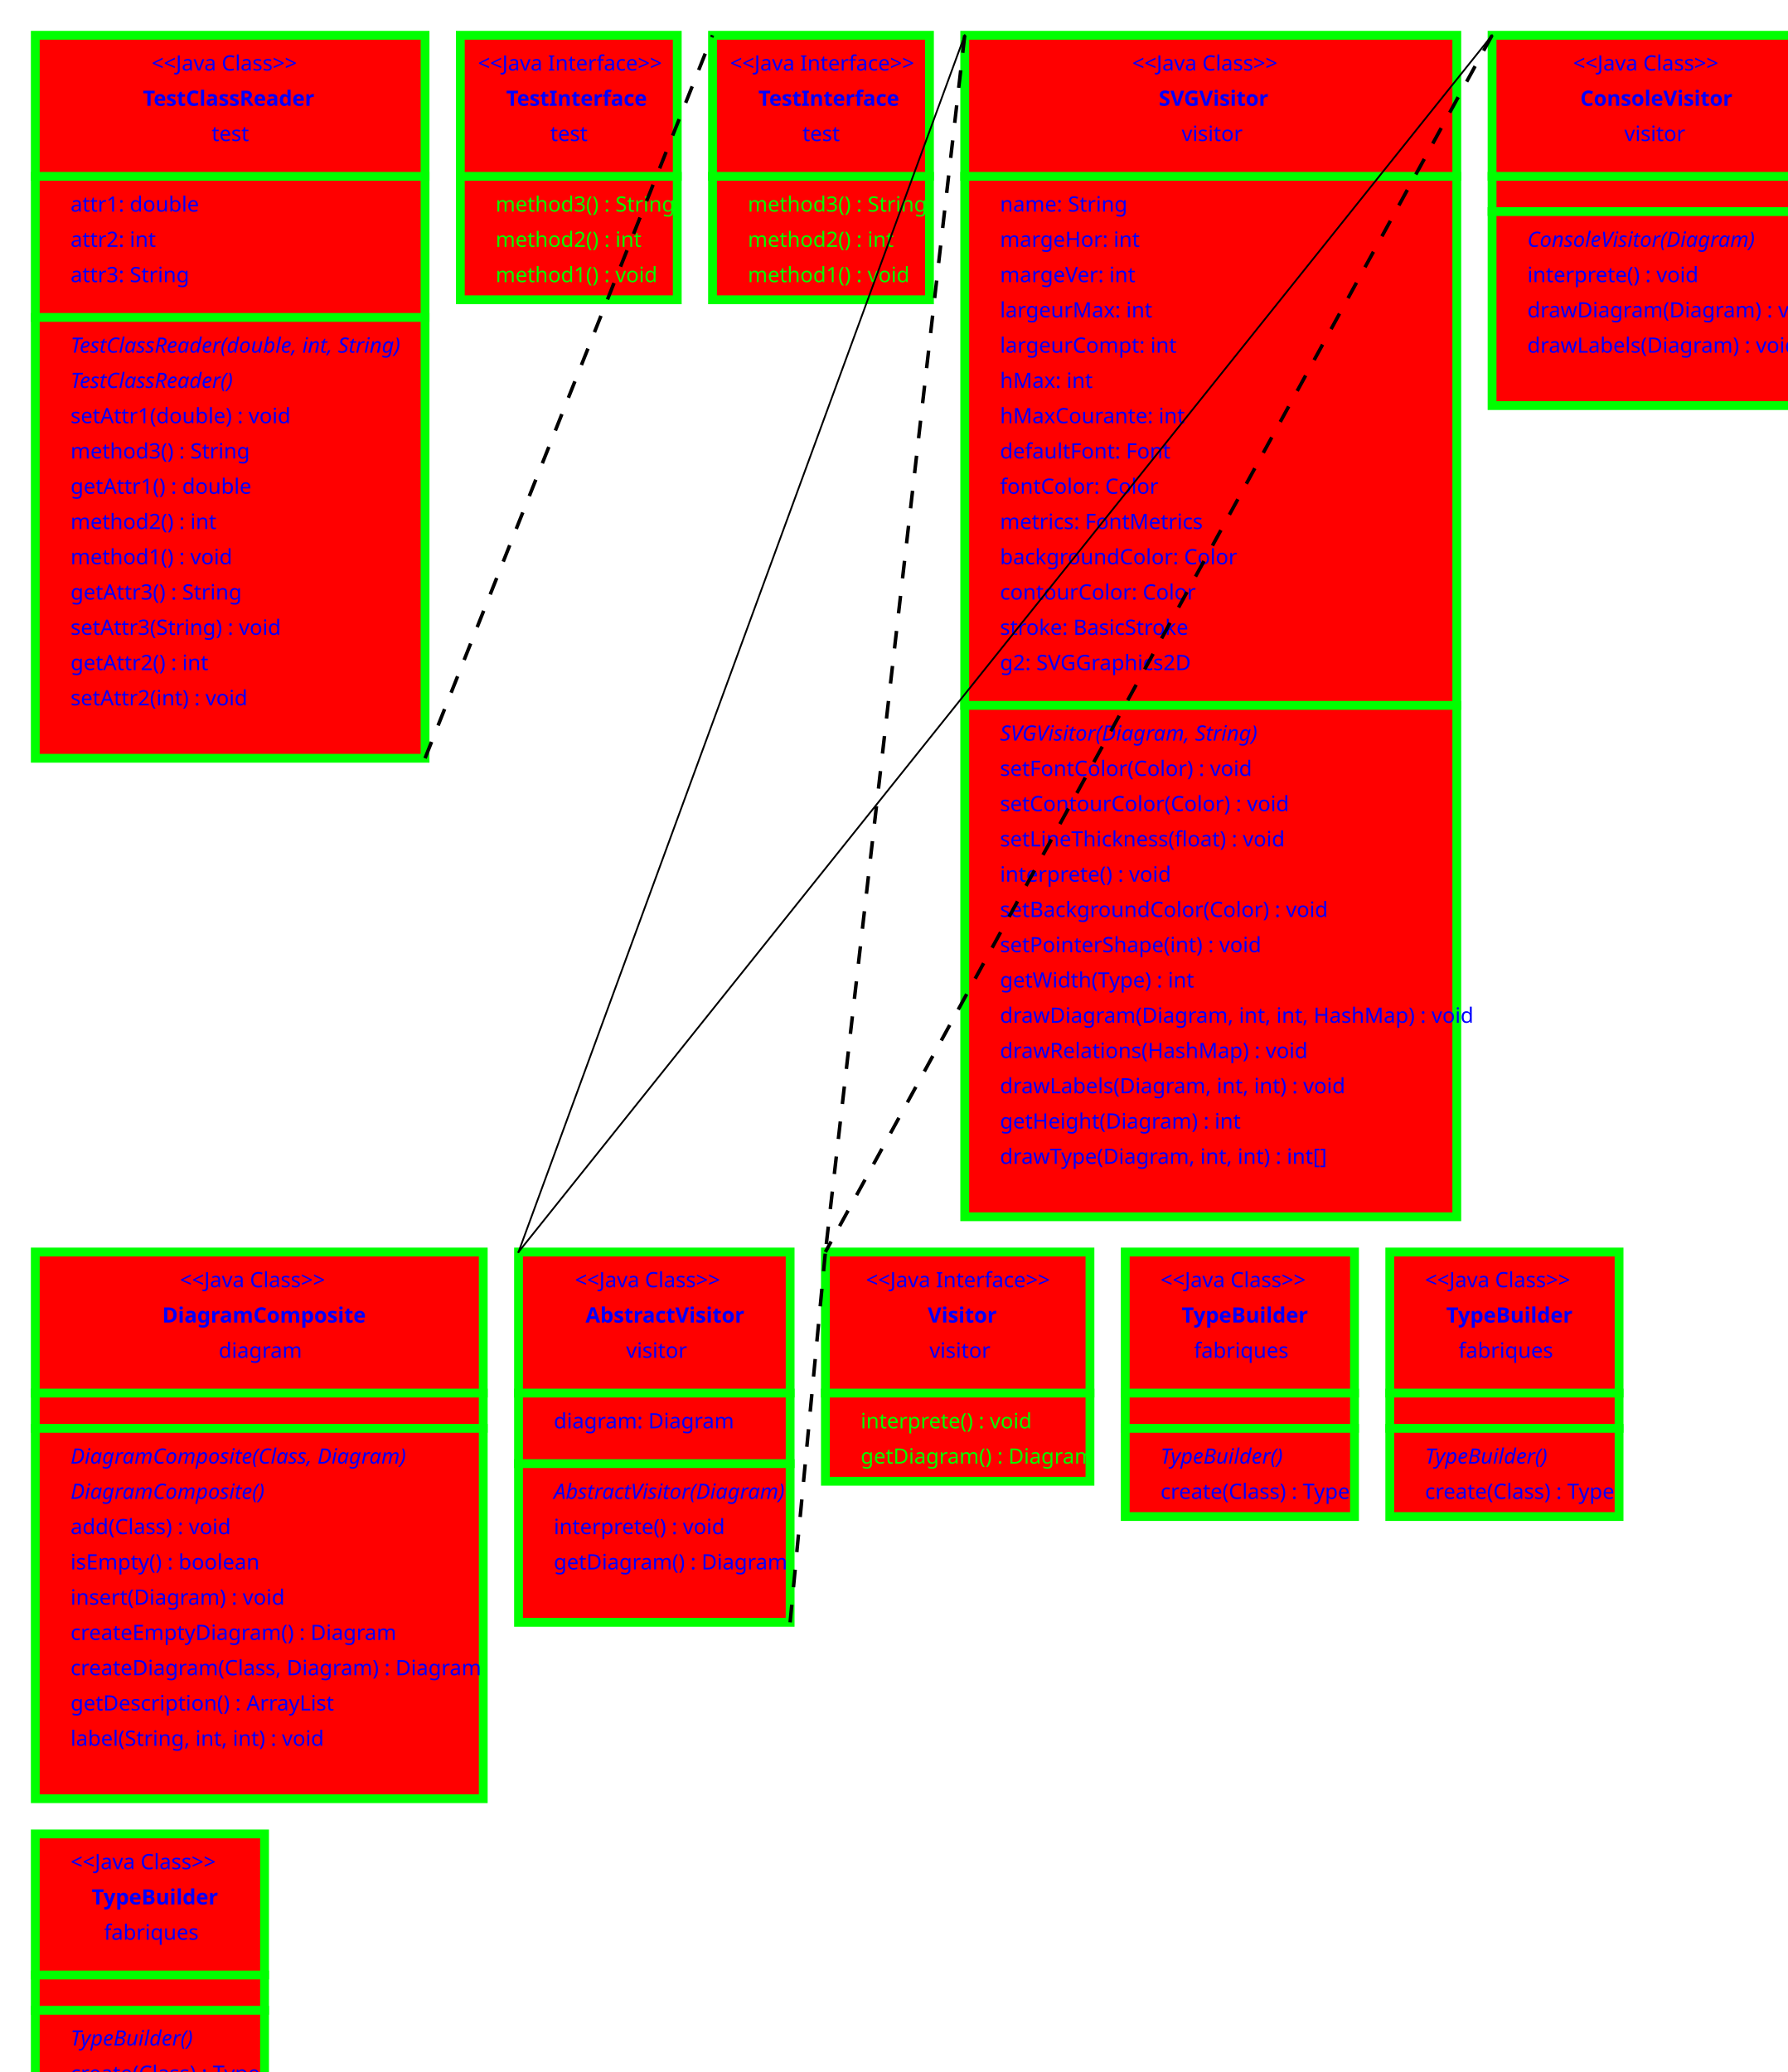
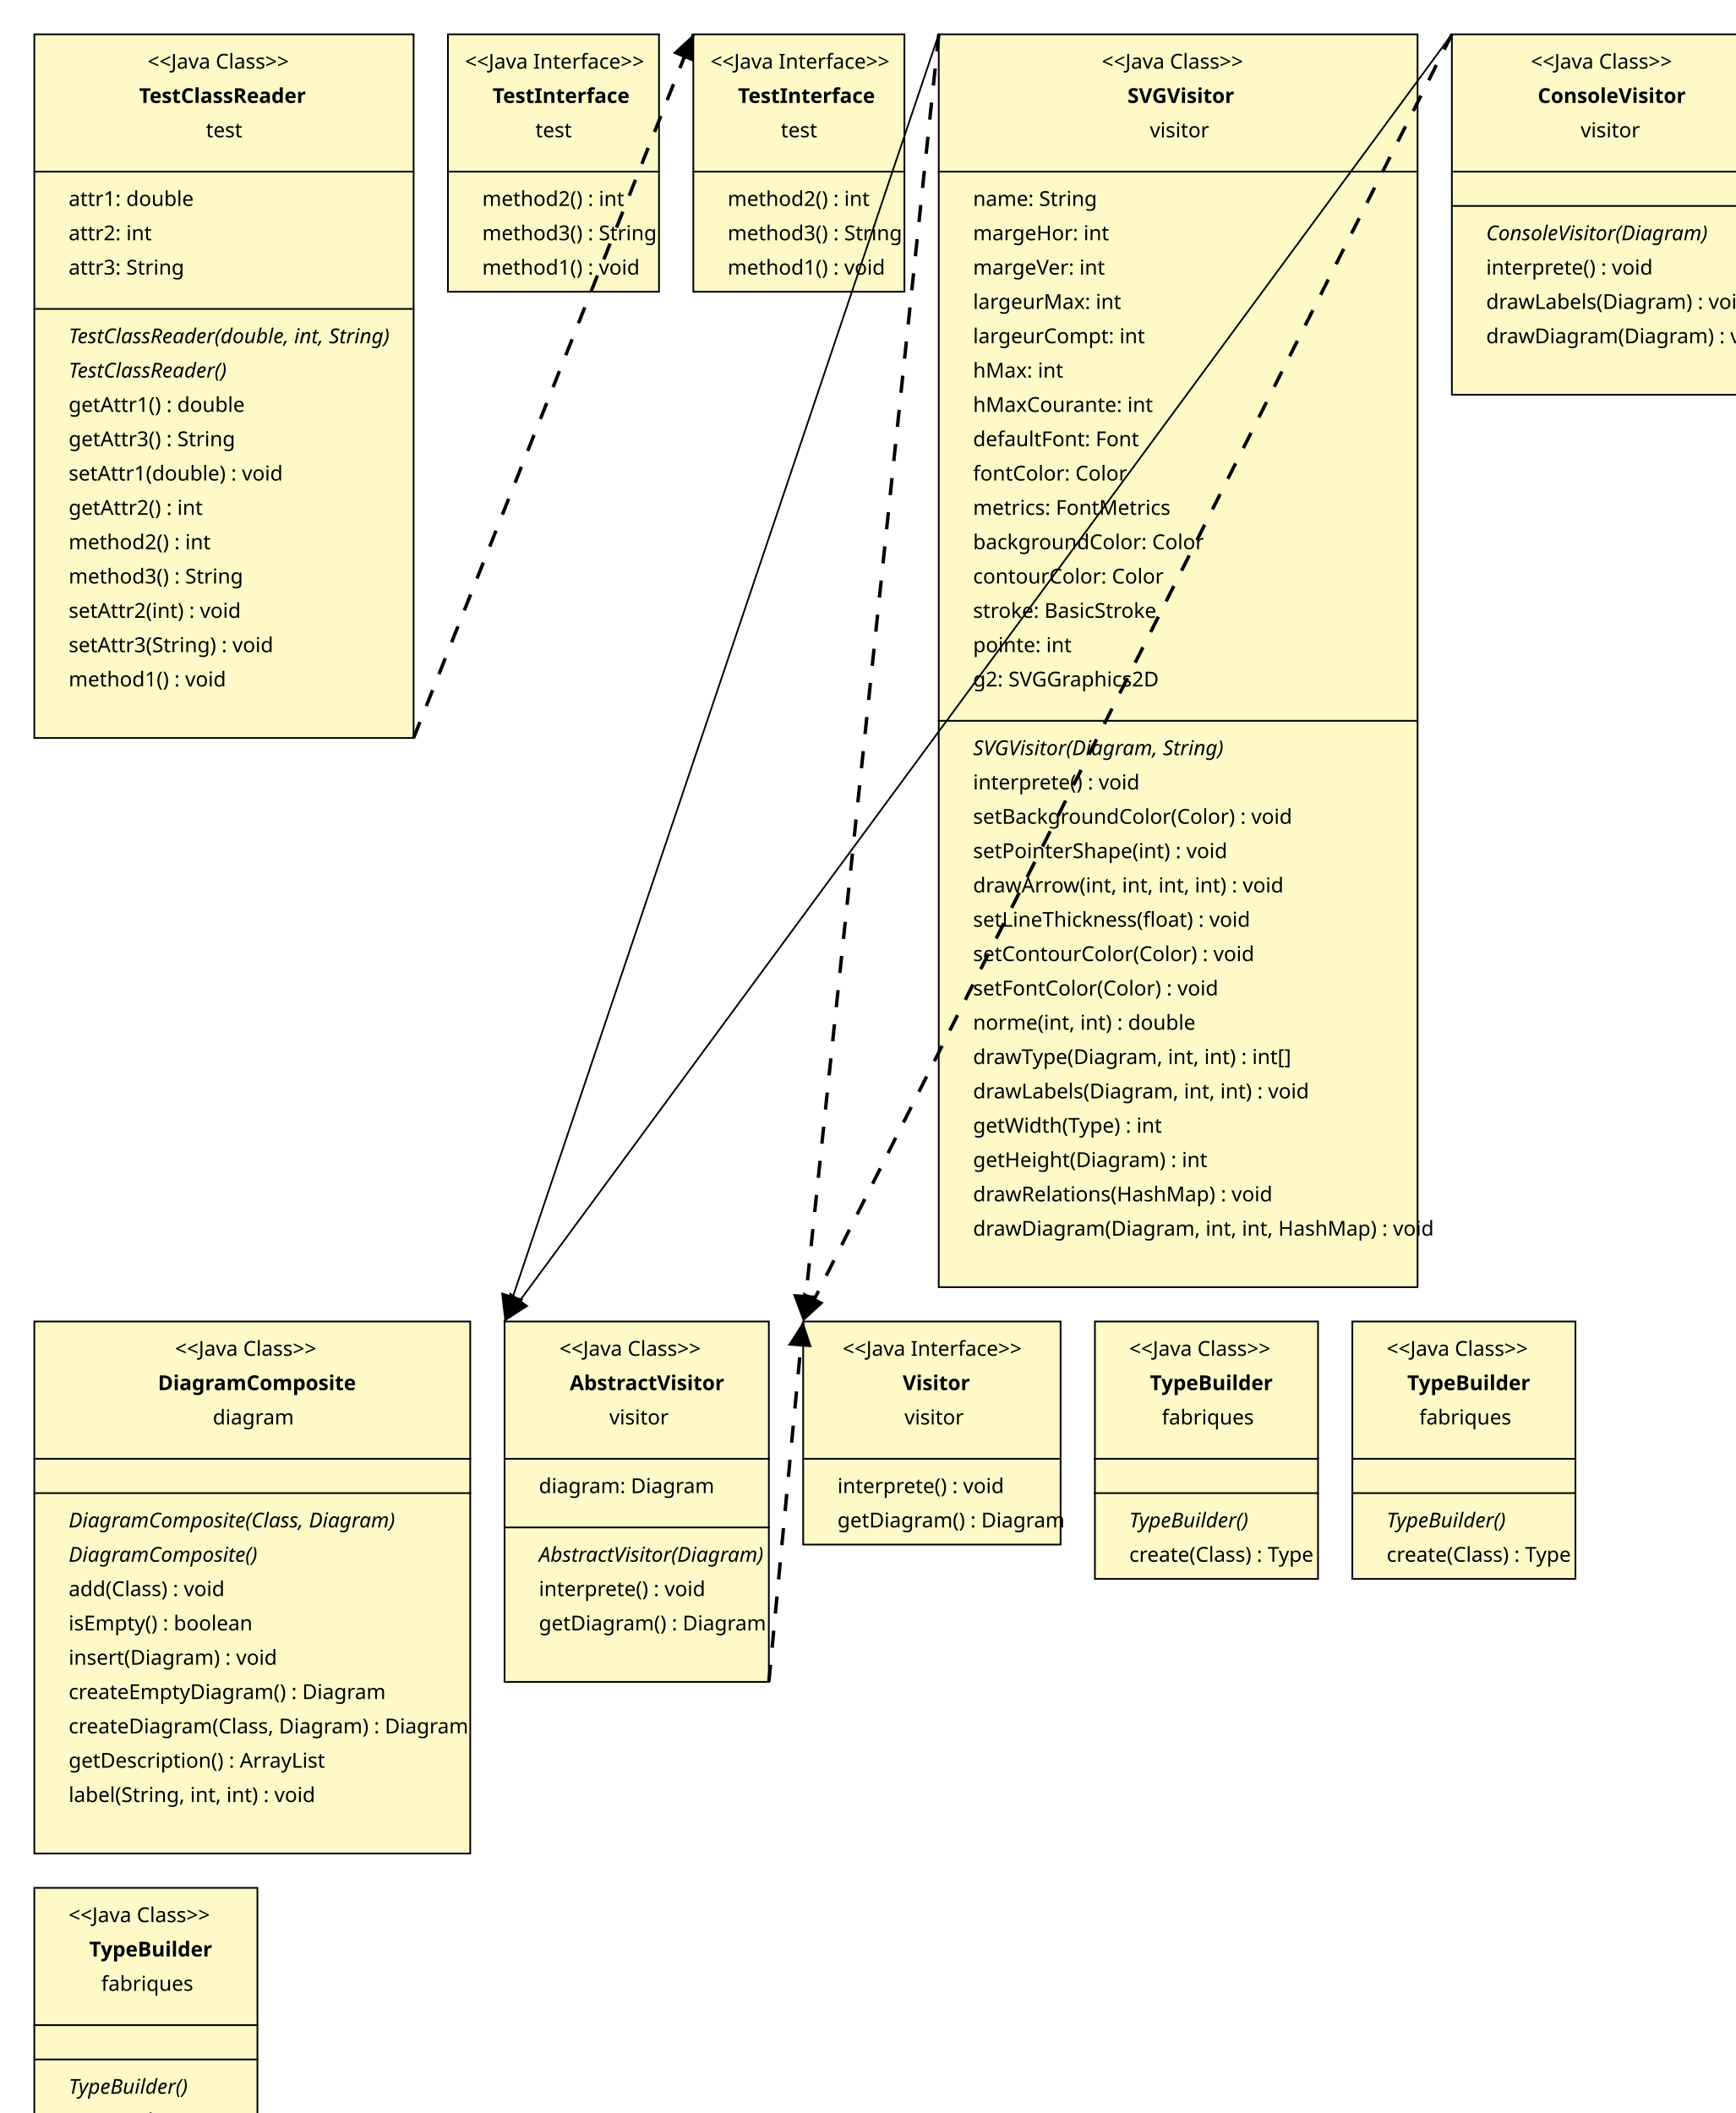
<svg xmlns="http://www.w3.org/2000/svg" style="fill-opacity:1; color-rendering:auto; color-interpolation:auto; text-rendering:auto; stroke:black; stroke-linecap:square; stroke-miterlimit:10; shape-rendering:auto; stroke-opacity:1; fill:black; stroke-dasharray:none; font-weight:normal; stroke-width:1; font-family:'Dialog'; font-style:normal; stroke-linejoin:miter; font-size:12px; stroke-dashoffset:0; image-rendering:auto;">
  <defs id="genericDefs" />
  <g>
-     <g style="fill:red; stroke:red;">
+     <g style="fill:rgb(255,249,200); stroke:rgb(255,249,200);">
      <rect x="20" width="221" height="410" y="20" style="stroke:none;" />
-       <rect x="20" y="20" width="221" style="fill:none; stroke:lime; stroke-width:5;" height="410" />
-       <text x="86" y="40" style="fill:blue; stroke-width:5; stroke:none;" xml:space="preserve">&lt;&lt;Java Class&gt;&gt;</text>
-     </g>
-     <g style="fill:blue; stroke-width:5; font-weight:bold; stroke:blue;">
-       <text x="81" xml:space="preserve" y="60" style="stroke:none;">TestClassReader</text>
-       <text x="120" xml:space="preserve" y="80" style="font-weight:normal; stroke:none;">test</text>
-       <line x1="20" x2="241" y1="100" style="fill:none; stroke:lime;" y2="100" />
-       <text x="40" xml:space="preserve" y="120" style="font-weight:normal; stroke:none;">attr1: double</text>
-       <text x="40" xml:space="preserve" y="140" style="font-weight:normal; stroke:none;">attr2: int</text>
-       <text x="40" xml:space="preserve" y="160" style="font-weight:normal; stroke:none;">attr3: String</text>
-       <line x1="20" x2="241" y1="180" style="fill:none; stroke:lime;" y2="180" />
-       <text x="40" y="200" style="font-style:italic; font-weight:normal; stroke:none;" xml:space="preserve">TestClassReader(double, int, String)</text>
-       <text x="40" y="220" style="font-style:italic; font-weight:normal; stroke:none;" xml:space="preserve">TestClassReader()</text>
-       <text x="40" xml:space="preserve" y="240" style="font-weight:normal; stroke:none;">setAttr1(double) : void</text>
-       <text x="40" xml:space="preserve" y="260" style="font-weight:normal; stroke:none;">method3() : String</text>
-       <text x="40" xml:space="preserve" y="280" style="font-weight:normal; stroke:none;">getAttr1() : double</text>
-       <text x="40" xml:space="preserve" y="300" style="font-weight:normal; stroke:none;">method2() : int</text>
-       <text x="40" xml:space="preserve" y="320" style="font-weight:normal; stroke:none;">method1() : void</text>
-       <text x="40" xml:space="preserve" y="340" style="font-weight:normal; stroke:none;">getAttr3() : String</text>
-       <text x="40" xml:space="preserve" y="360" style="font-weight:normal; stroke:none;">setAttr3(String) : void</text>
-       <text x="40" xml:space="preserve" y="380" style="font-weight:normal; stroke:none;">getAttr2() : int</text>
-       <text x="40" xml:space="preserve" y="400" style="font-weight:normal; stroke:none;">setAttr2(int) : void</text>
-       <rect x="261" y="20" width="123" style="fill:red; stroke:none;" height="150" />
-       <rect x="261" y="20" width="123" style="fill:none; stroke:lime;" height="150" />
-       <text x="271" xml:space="preserve" y="40" style="font-weight:normal; stroke:none;">&lt;&lt;Java Interface&gt;&gt;</text>
-       <text x="287" xml:space="preserve" y="60" style="stroke:none;">TestInterface</text>
-       <text x="312" xml:space="preserve" y="80" style="font-weight:normal; stroke:none;">test</text>
-       <line x1="261" x2="384" y1="100" style="fill:none; stroke:lime;" y2="100" />
-       <text x="281" y="120" style="fill:lime; font-weight:normal; stroke:none;" xml:space="preserve">method3() : String</text>
-       <text x="281" y="140" style="fill:lime; font-weight:normal; stroke:none;" xml:space="preserve">method2() : int</text>
-       <text x="281" y="160" style="fill:lime; font-weight:normal; stroke:none;" xml:space="preserve">method1() : void</text>
-       <rect x="404" y="20" width="123" style="fill:red; stroke:none;" height="150" />
-       <rect x="404" y="20" width="123" style="fill:none; stroke:lime;" height="150" />
-       <text x="414" xml:space="preserve" y="40" style="font-weight:normal; stroke:none;">&lt;&lt;Java Interface&gt;&gt;</text>
-       <text x="430" xml:space="preserve" y="60" style="stroke:none;">TestInterface</text>
-       <text x="455" xml:space="preserve" y="80" style="font-weight:normal; stroke:none;">test</text>
-       <line x1="404" x2="527" y1="100" style="fill:none; stroke:lime;" y2="100" />
-       <text x="424" y="120" style="fill:lime; font-weight:normal; stroke:none;" xml:space="preserve">method3() : String</text>
-       <text x="424" y="140" style="fill:lime; font-weight:normal; stroke:none;" xml:space="preserve">method2() : int</text>
-       <text x="424" y="160" style="fill:lime; font-weight:normal; stroke:none;" xml:space="preserve">method1() : void</text>
-       <rect x="547" y="20" width="279" style="fill:red; stroke:none;" height="670" />
-       <rect x="547" y="20" width="279" style="fill:none; stroke:lime;" height="670" />
-       <text x="642" xml:space="preserve" y="40" style="font-weight:normal; stroke:none;">&lt;&lt;Java Class&gt;&gt;</text>
-       <text x="657" xml:space="preserve" y="60" style="stroke:none;">SVGVisitor</text>
-       <text x="670" xml:space="preserve" y="80" style="font-weight:normal; stroke:none;">visitor</text>
-       <line x1="547" x2="826" y1="100" style="fill:none; stroke:lime;" y2="100" />
-       <text x="567" xml:space="preserve" y="120" style="font-weight:normal; stroke:none;">name: String</text>
-       <text x="567" xml:space="preserve" y="140" style="font-weight:normal; stroke:none;">margeHor: int</text>
-       <text x="567" xml:space="preserve" y="160" style="font-weight:normal; stroke:none;">margeVer: int</text>
-       <text x="567" xml:space="preserve" y="180" style="font-weight:normal; stroke:none;">largeurMax: int</text>
-       <text x="567" xml:space="preserve" y="200" style="font-weight:normal; stroke:none;">largeurCompt: int</text>
-       <text x="567" xml:space="preserve" y="220" style="font-weight:normal; stroke:none;">hMax: int</text>
-       <text x="567" xml:space="preserve" y="240" style="font-weight:normal; stroke:none;">hMaxCourante: int</text>
-       <text x="567" xml:space="preserve" y="260" style="font-weight:normal; stroke:none;">defaultFont: Font</text>
-       <text x="567" xml:space="preserve" y="280" style="font-weight:normal; stroke:none;">fontColor: Color</text>
-       <text x="567" xml:space="preserve" y="300" style="font-weight:normal; stroke:none;">metrics: FontMetrics</text>
-       <text x="567" xml:space="preserve" y="320" style="font-weight:normal; stroke:none;">backgroundColor: Color</text>
-       <text x="567" xml:space="preserve" y="340" style="font-weight:normal; stroke:none;">contourColor: Color</text>
-       <text x="567" xml:space="preserve" y="360" style="font-weight:normal; stroke:none;">stroke: BasicStroke</text>
-       <text x="567" xml:space="preserve" y="380" style="font-weight:normal; stroke:none;">g2: SVGGraphics2D</text>
-       <line x1="547" x2="826" y1="400" style="fill:none; stroke:lime;" y2="400" />
-       <text x="567" y="420" style="font-style:italic; font-weight:normal; stroke:none;" xml:space="preserve">SVGVisitor(Diagram, String)</text>
-       <text x="567" xml:space="preserve" y="440" style="font-weight:normal; stroke:none;">setFontColor(Color) : void</text>
-       <text x="567" xml:space="preserve" y="460" style="font-weight:normal; stroke:none;">setContourColor(Color) : void</text>
-       <text x="567" xml:space="preserve" y="480" style="font-weight:normal; stroke:none;">setLineThickness(float) : void</text>
-       <text x="567" xml:space="preserve" y="500" style="font-weight:normal; stroke:none;">interprete() : void</text>
-       <text x="567" xml:space="preserve" y="520" style="font-weight:normal; stroke:none;">setBackgroundColor(Color) : void</text>
-       <text x="567" xml:space="preserve" y="540" style="font-weight:normal; stroke:none;">setPointerShape(int) : void</text>
-       <text x="567" xml:space="preserve" y="560" style="font-weight:normal; stroke:none;">getWidth(Type) : int</text>
-       <text x="567" xml:space="preserve" y="580" style="font-weight:normal; stroke:none;">drawDiagram(Diagram, int, int, HashMap) : void</text>
-       <text x="567" xml:space="preserve" y="600" style="font-weight:normal; stroke:none;">drawRelations(HashMap) : void</text>
-       <text x="567" xml:space="preserve" y="620" style="font-weight:normal; stroke:none;">drawLabels(Diagram, int, int) : void</text>
-       <text x="567" xml:space="preserve" y="640" style="font-weight:normal; stroke:none;">getHeight(Diagram) : int</text>
-       <text x="567" xml:space="preserve" y="660" style="font-weight:normal; stroke:none;">drawType(Diagram, int, int) : int[]</text>
-       <rect x="846" y="20" width="182" style="fill:red; stroke:none;" height="210" />
-       <rect x="846" y="20" width="182" style="fill:none; stroke:lime;" height="210" />
-       <text x="892" xml:space="preserve" y="40" style="font-weight:normal; stroke:none;">&lt;&lt;Java Class&gt;&gt;</text>
-       <text x="896" xml:space="preserve" y="60" style="stroke:none;">ConsoleVisitor</text>
-       <text x="921" xml:space="preserve" y="80" style="font-weight:normal; stroke:none;">visitor</text>
-       <line x1="846" x2="1028" y1="100" style="fill:none; stroke:lime;" y2="100" />
-       <line x1="846" x2="1028" y1="120" style="fill:none; stroke:lime;" y2="120" />
-       <text x="866" y="140" style="font-style:italic; font-weight:normal; stroke:none;" xml:space="preserve">ConsoleVisitor(Diagram)</text>
-       <text x="866" xml:space="preserve" y="160" style="font-weight:normal; stroke:none;">interprete() : void</text>
-       <text x="866" xml:space="preserve" y="180" style="font-weight:normal; stroke:none;">drawDiagram(Diagram) : void</text>
-       <text x="866" xml:space="preserve" y="200" style="font-weight:normal; stroke:none;">drawLabels(Diagram) : void</text>
-       <rect x="20" y="710" width="254" style="fill:red; stroke:none;" height="310" />
-       <rect x="20" y="710" width="254" style="fill:none; stroke:lime;" height="310" />
-       <text x="102" xml:space="preserve" y="730" style="font-weight:normal; stroke:none;">&lt;&lt;Java Class&gt;&gt;</text>
-       <text x="92" xml:space="preserve" y="750" style="stroke:none;">DiagramComposite</text>
-       <text x="124" xml:space="preserve" y="770" style="font-weight:normal; stroke:none;">diagram</text>
-       <line x1="20" x2="274" y1="790" style="fill:none; stroke:lime;" y2="790" />
-       <line x1="20" x2="274" y1="810" style="fill:none; stroke:lime;" y2="810" />
-       <text x="40" y="830" style="font-style:italic; font-weight:normal; stroke:none;" xml:space="preserve">DiagramComposite(Class, Diagram)</text>
-       <text x="40" y="850" style="font-style:italic; font-weight:normal; stroke:none;" xml:space="preserve">DiagramComposite()</text>
-       <text x="40" xml:space="preserve" y="870" style="font-weight:normal; stroke:none;">add(Class) : void</text>
-       <text x="40" xml:space="preserve" y="890" style="font-weight:normal; stroke:none;">isEmpty() : boolean</text>
-       <text x="40" xml:space="preserve" y="910" style="font-weight:normal; stroke:none;">insert(Diagram) : void</text>
-       <text x="40" xml:space="preserve" y="930" style="font-weight:normal; stroke:none;">createEmptyDiagram() : Diagram</text>
-       <text x="40" xml:space="preserve" y="950" style="font-weight:normal; stroke:none;">createDiagram(Class, Diagram) : Diagram</text>
-       <text x="40" xml:space="preserve" y="970" style="font-weight:normal; stroke:none;">getDescription() : ArrayList</text>
-       <text x="40" xml:space="preserve" y="990" style="font-weight:normal; stroke:none;">label(String, int, int) : void</text>
-       <rect x="294" y="710" width="154" style="fill:red; stroke:none;" height="210" />
-       <rect x="294" y="710" width="154" style="fill:none; stroke:lime;" height="210" />
-       <text x="326" xml:space="preserve" y="730" style="font-weight:normal; stroke:none;">&lt;&lt;Java Class&gt;&gt;</text>
-       <text x="332" xml:space="preserve" y="750" style="stroke:none;">AbstractVisitor</text>
-       <text x="355" xml:space="preserve" y="770" style="font-weight:normal; stroke:none;">visitor</text>
-       <line x1="294" x2="448" y1="790" style="fill:none; stroke:lime;" y2="790" />
-       <text x="314" xml:space="preserve" y="810" style="font-weight:normal; stroke:none;">diagram: Diagram</text>
-       <line x1="294" x2="448" y1="830" style="fill:none; stroke:lime;" y2="830" />
-       <text x="314" y="850" style="font-style:italic; font-weight:normal; stroke:none;" xml:space="preserve">AbstractVisitor(Diagram)</text>
-       <text x="314" xml:space="preserve" y="870" style="font-weight:normal; stroke:none;">interprete() : void</text>
-       <text x="314" xml:space="preserve" y="890" style="font-weight:normal; stroke:none;">getDiagram() : Diagram</text>
-       <rect x="468" y="710" width="150" style="fill:red; stroke:none;" height="130" />
-       <rect x="468" y="710" width="150" style="fill:none; stroke:lime;" height="130" />
-       <text x="491" xml:space="preserve" y="730" style="font-weight:normal; stroke:none;">&lt;&lt;Java Interface&gt;&gt;</text>
-       <text x="526" xml:space="preserve" y="750" style="stroke:none;">Visitor</text>
-       <text x="527" xml:space="preserve" y="770" style="font-weight:normal; stroke:none;">visitor</text>
-       <line x1="468" x2="618" y1="790" style="fill:none; stroke:lime;" y2="790" />
-       <text x="488" y="810" style="fill:lime; font-weight:normal; stroke:none;" xml:space="preserve">interprete() : void</text>
-       <text x="488" y="830" style="fill:lime; font-weight:normal; stroke:none;" xml:space="preserve">getDiagram() : Diagram</text>
-       <rect x="638" y="710" width="130" style="fill:red; stroke:none;" height="150" />
-       <rect x="638" y="710" width="130" style="fill:none; stroke:lime;" height="150" />
-       <text x="658" xml:space="preserve" y="730" style="font-weight:normal; stroke:none;">&lt;&lt;Java Class&gt;&gt;</text>
-       <text x="670" xml:space="preserve" y="750" style="stroke:none;">TypeBuilder</text>
-       <text x="677" xml:space="preserve" y="770" style="font-weight:normal; stroke:none;">fabriques</text>
-       <line x1="638" x2="768" y1="790" style="fill:none; stroke:lime;" y2="790" />
-       <line x1="638" x2="768" y1="810" style="fill:none; stroke:lime;" y2="810" />
-       <text x="658" y="830" style="font-style:italic; font-weight:normal; stroke:none;" xml:space="preserve">TypeBuilder()</text>
-       <text x="658" xml:space="preserve" y="850" style="font-weight:normal; stroke:none;">create(Class) : Type</text>
-       <rect x="788" y="710" width="130" style="fill:red; stroke:none;" height="150" />
-       <rect x="788" y="710" width="130" style="fill:none; stroke:lime;" height="150" />
-       <text x="808" xml:space="preserve" y="730" style="font-weight:normal; stroke:none;">&lt;&lt;Java Class&gt;&gt;</text>
-       <text x="820" xml:space="preserve" y="750" style="stroke:none;">TypeBuilder</text>
-       <text x="827" xml:space="preserve" y="770" style="font-weight:normal; stroke:none;">fabriques</text>
-       <line x1="788" x2="918" y1="790" style="fill:none; stroke:lime;" y2="790" />
-       <line x1="788" x2="918" y1="810" style="fill:none; stroke:lime;" y2="810" />
-       <text x="808" y="830" style="font-style:italic; font-weight:normal; stroke:none;" xml:space="preserve">TypeBuilder()</text>
-       <text x="808" xml:space="preserve" y="850" style="font-weight:normal; stroke:none;">create(Class) : Type</text>
-       <rect x="20" y="1040" width="130" style="fill:red; stroke:none;" height="150" />
-       <rect x="20" y="1040" width="130" style="fill:none; stroke:lime;" height="150" />
-       <text x="40" xml:space="preserve" y="1060" style="font-weight:normal; stroke:none;">&lt;&lt;Java Class&gt;&gt;</text>
-       <text x="52" xml:space="preserve" y="1080" style="stroke:none;">TypeBuilder</text>
-       <text x="59" xml:space="preserve" y="1100" style="font-weight:normal; stroke:none;">fabriques</text>
-       <line x1="20" x2="150" y1="1120" style="fill:none; stroke:lime;" y2="1120" />
-       <line x1="20" x2="150" y1="1140" style="fill:none; stroke:lime;" y2="1140" />
-       <text x="40" y="1160" style="font-style:italic; font-weight:normal; stroke:none;" xml:space="preserve">TypeBuilder()</text>
-       <text x="40" xml:space="preserve" y="1180" style="font-weight:normal; stroke:none;">create(Class) : Type</text>
+       <rect x="20" y="20" width="221" style="fill:none; stroke:black;" height="410" />
+       <text x="86" xml:space="preserve" y="40" style="fill:black; stroke:none;">&lt;&lt;Java Class&gt;&gt;</text>
+       <text x="81" y="60" style="fill:black; font-weight:bold; stroke:none;" xml:space="preserve">TestClassReader</text>
+       <text x="120" xml:space="preserve" y="80" style="fill:black; stroke:none;">test</text>
+       <line x1="20" x2="241" y1="100" style="fill:none; stroke:black;" y2="100" />
+       <text x="40" xml:space="preserve" y="120" style="fill:black; stroke:none;">attr1: double</text>
+       <text x="40" xml:space="preserve" y="140" style="fill:black; stroke:none;">attr2: int</text>
+       <text x="40" xml:space="preserve" y="160" style="fill:black; stroke:none;">attr3: String</text>
+       <line x1="20" x2="241" y1="180" style="fill:none; stroke:black;" y2="180" />
+       <text x="40" y="200" style="fill:black; font-style:italic; stroke:none;" xml:space="preserve">TestClassReader(double, int, String)</text>
+       <text x="40" y="220" style="fill:black; font-style:italic; stroke:none;" xml:space="preserve">TestClassReader()</text>
+       <text x="40" xml:space="preserve" y="240" style="fill:black; stroke:none;">getAttr1() : double</text>
+       <text x="40" xml:space="preserve" y="260" style="fill:black; stroke:none;">getAttr3() : String</text>
+       <text x="40" xml:space="preserve" y="280" style="fill:black; stroke:none;">setAttr1(double) : void</text>
+       <text x="40" xml:space="preserve" y="300" style="fill:black; stroke:none;">getAttr2() : int</text>
+       <text x="40" xml:space="preserve" y="320" style="fill:black; stroke:none;">method2() : int</text>
+       <text x="40" xml:space="preserve" y="340" style="fill:black; stroke:none;">method3() : String</text>
+       <text x="40" xml:space="preserve" y="360" style="fill:black; stroke:none;">setAttr2(int) : void</text>
+       <text x="40" xml:space="preserve" y="380" style="fill:black; stroke:none;">setAttr3(String) : void</text>
+       <text x="40" xml:space="preserve" y="400" style="fill:black; stroke:none;">method1() : void</text>
+       <rect x="261" width="123" height="150" y="20" style="stroke:none;" />
+       <rect x="261" y="20" width="123" style="fill:none; stroke:black;" height="150" />
+       <text x="271" xml:space="preserve" y="40" style="fill:black; stroke:none;">&lt;&lt;Java Interface&gt;&gt;</text>
+       <text x="287" y="60" style="fill:black; font-weight:bold; stroke:none;" xml:space="preserve">TestInterface</text>
+       <text x="312" xml:space="preserve" y="80" style="fill:black; stroke:none;">test</text>
+       <line x1="261" x2="384" y1="100" style="fill:none; stroke:black;" y2="100" />
+       <text x="281" xml:space="preserve" y="120" style="fill:black; stroke:none;">method2() : int</text>
+       <text x="281" xml:space="preserve" y="140" style="fill:black; stroke:none;">method3() : String</text>
+       <text x="281" xml:space="preserve" y="160" style="fill:black; stroke:none;">method1() : void</text>
+       <rect x="404" width="123" height="150" y="20" style="stroke:none;" />
+       <rect x="404" y="20" width="123" style="fill:none; stroke:black;" height="150" />
+       <text x="414" xml:space="preserve" y="40" style="fill:black; stroke:none;">&lt;&lt;Java Interface&gt;&gt;</text>
+       <text x="430" y="60" style="fill:black; font-weight:bold; stroke:none;" xml:space="preserve">TestInterface</text>
+       <text x="455" xml:space="preserve" y="80" style="fill:black; stroke:none;">test</text>
+       <line x1="404" x2="527" y1="100" style="fill:none; stroke:black;" y2="100" />
+       <text x="424" xml:space="preserve" y="120" style="fill:black; stroke:none;">method2() : int</text>
+       <text x="424" xml:space="preserve" y="140" style="fill:black; stroke:none;">method3() : String</text>
+       <text x="424" xml:space="preserve" y="160" style="fill:black; stroke:none;">method1() : void</text>
+       <rect x="547" width="279" height="730" y="20" style="stroke:none;" />
+       <rect x="547" y="20" width="279" style="fill:none; stroke:black;" height="730" />
+       <text x="642" xml:space="preserve" y="40" style="fill:black; stroke:none;">&lt;&lt;Java Class&gt;&gt;</text>
+       <text x="657" y="60" style="fill:black; font-weight:bold; stroke:none;" xml:space="preserve">SVGVisitor</text>
+       <text x="670" xml:space="preserve" y="80" style="fill:black; stroke:none;">visitor</text>
+       <line x1="547" x2="826" y1="100" style="fill:none; stroke:black;" y2="100" />
+       <text x="567" xml:space="preserve" y="120" style="fill:black; stroke:none;">name: String</text>
+       <text x="567" xml:space="preserve" y="140" style="fill:black; stroke:none;">margeHor: int</text>
+       <text x="567" xml:space="preserve" y="160" style="fill:black; stroke:none;">margeVer: int</text>
+       <text x="567" xml:space="preserve" y="180" style="fill:black; stroke:none;">largeurMax: int</text>
+       <text x="567" xml:space="preserve" y="200" style="fill:black; stroke:none;">largeurCompt: int</text>
+       <text x="567" xml:space="preserve" y="220" style="fill:black; stroke:none;">hMax: int</text>
+       <text x="567" xml:space="preserve" y="240" style="fill:black; stroke:none;">hMaxCourante: int</text>
+       <text x="567" xml:space="preserve" y="260" style="fill:black; stroke:none;">defaultFont: Font</text>
+       <text x="567" xml:space="preserve" y="280" style="fill:black; stroke:none;">fontColor: Color</text>
+       <text x="567" xml:space="preserve" y="300" style="fill:black; stroke:none;">metrics: FontMetrics</text>
+       <text x="567" xml:space="preserve" y="320" style="fill:black; stroke:none;">backgroundColor: Color</text>
+       <text x="567" xml:space="preserve" y="340" style="fill:black; stroke:none;">contourColor: Color</text>
+       <text x="567" xml:space="preserve" y="360" style="fill:black; stroke:none;">stroke: BasicStroke</text>
+       <text x="567" xml:space="preserve" y="380" style="fill:black; stroke:none;">pointe: int</text>
+       <text x="567" xml:space="preserve" y="400" style="fill:black; stroke:none;">g2: SVGGraphics2D</text>
+       <line x1="547" x2="826" y1="420" style="fill:none; stroke:black;" y2="420" />
+       <text x="567" y="440" style="fill:black; font-style:italic; stroke:none;" xml:space="preserve">SVGVisitor(Diagram, String)</text>
+       <text x="567" xml:space="preserve" y="460" style="fill:black; stroke:none;">interprete() : void</text>
+       <text x="567" xml:space="preserve" y="480" style="fill:black; stroke:none;">setBackgroundColor(Color) : void</text>
+       <text x="567" xml:space="preserve" y="500" style="fill:black; stroke:none;">setPointerShape(int) : void</text>
+       <text x="567" xml:space="preserve" y="520" style="fill:black; stroke:none;">drawArrow(int, int, int, int) : void</text>
+       <text x="567" xml:space="preserve" y="540" style="fill:black; stroke:none;">setLineThickness(float) : void</text>
+       <text x="567" xml:space="preserve" y="560" style="fill:black; stroke:none;">setContourColor(Color) : void</text>
+       <text x="567" xml:space="preserve" y="580" style="fill:black; stroke:none;">setFontColor(Color) : void</text>
+       <text x="567" xml:space="preserve" y="600" style="fill:black; stroke:none;">norme(int, int) : double</text>
+       <text x="567" xml:space="preserve" y="620" style="fill:black; stroke:none;">drawType(Diagram, int, int) : int[]</text>
+       <text x="567" xml:space="preserve" y="640" style="fill:black; stroke:none;">drawLabels(Diagram, int, int) : void</text>
+       <text x="567" xml:space="preserve" y="660" style="fill:black; stroke:none;">getWidth(Type) : int</text>
+       <text x="567" xml:space="preserve" y="680" style="fill:black; stroke:none;">getHeight(Diagram) : int</text>
+       <text x="567" xml:space="preserve" y="700" style="fill:black; stroke:none;">drawRelations(HashMap) : void</text>
+       <text x="567" xml:space="preserve" y="720" style="fill:black; stroke:none;">drawDiagram(Diagram, int, int, HashMap) : void</text>
+       <rect x="846" width="182" height="210" y="20" style="stroke:none;" />
+       <rect x="846" y="20" width="182" style="fill:none; stroke:black;" height="210" />
+       <text x="892" xml:space="preserve" y="40" style="fill:black; stroke:none;">&lt;&lt;Java Class&gt;&gt;</text>
+       <text x="896" y="60" style="fill:black; font-weight:bold; stroke:none;" xml:space="preserve">ConsoleVisitor</text>
+       <text x="921" xml:space="preserve" y="80" style="fill:black; stroke:none;">visitor</text>
+       <line x1="846" x2="1028" y1="100" style="fill:none; stroke:black;" y2="100" />
+       <line x1="846" x2="1028" y1="120" style="fill:none; stroke:black;" y2="120" />
+       <text x="866" y="140" style="fill:black; font-style:italic; stroke:none;" xml:space="preserve">ConsoleVisitor(Diagram)</text>
+       <text x="866" xml:space="preserve" y="160" style="fill:black; stroke:none;">interprete() : void</text>
+       <text x="866" xml:space="preserve" y="180" style="fill:black; stroke:none;">drawLabels(Diagram) : void</text>
+       <text x="866" xml:space="preserve" y="200" style="fill:black; stroke:none;">drawDiagram(Diagram) : void</text>
+       <rect x="20" width="254" height="310" y="770" style="stroke:none;" />
+       <rect x="20" y="770" width="254" style="fill:none; stroke:black;" height="310" />
+       <text x="102" xml:space="preserve" y="790" style="fill:black; stroke:none;">&lt;&lt;Java Class&gt;&gt;</text>
+       <text x="92" y="810" style="fill:black; font-weight:bold; stroke:none;" xml:space="preserve">DiagramComposite</text>
+       <text x="124" xml:space="preserve" y="830" style="fill:black; stroke:none;">diagram</text>
+       <line x1="20" x2="274" y1="850" style="fill:none; stroke:black;" y2="850" />
+       <line x1="20" x2="274" y1="870" style="fill:none; stroke:black;" y2="870" />
+       <text x="40" y="890" style="fill:black; font-style:italic; stroke:none;" xml:space="preserve">DiagramComposite(Class, Diagram)</text>
+       <text x="40" y="910" style="fill:black; font-style:italic; stroke:none;" xml:space="preserve">DiagramComposite()</text>
+       <text x="40" xml:space="preserve" y="930" style="fill:black; stroke:none;">add(Class) : void</text>
+       <text x="40" xml:space="preserve" y="950" style="fill:black; stroke:none;">isEmpty() : boolean</text>
+       <text x="40" xml:space="preserve" y="970" style="fill:black; stroke:none;">insert(Diagram) : void</text>
+       <text x="40" xml:space="preserve" y="990" style="fill:black; stroke:none;">createEmptyDiagram() : Diagram</text>
+       <text x="40" xml:space="preserve" y="1010" style="fill:black; stroke:none;">createDiagram(Class, Diagram) : Diagram</text>
+       <text x="40" xml:space="preserve" y="1030" style="fill:black; stroke:none;">getDescription() : ArrayList</text>
+       <text x="40" xml:space="preserve" y="1050" style="fill:black; stroke:none;">label(String, int, int) : void</text>
+       <rect x="294" width="154" height="210" y="770" style="stroke:none;" />
+       <rect x="294" y="770" width="154" style="fill:none; stroke:black;" height="210" />
+       <text x="326" xml:space="preserve" y="790" style="fill:black; stroke:none;">&lt;&lt;Java Class&gt;&gt;</text>
+       <text x="332" y="810" style="fill:black; font-weight:bold; stroke:none;" xml:space="preserve">AbstractVisitor</text>
+       <text x="355" xml:space="preserve" y="830" style="fill:black; stroke:none;">visitor</text>
+       <line x1="294" x2="448" y1="850" style="fill:none; stroke:black;" y2="850" />
+       <text x="314" xml:space="preserve" y="870" style="fill:black; stroke:none;">diagram: Diagram</text>
+       <line x1="294" x2="448" y1="890" style="fill:none; stroke:black;" y2="890" />
+       <text x="314" y="910" style="fill:black; font-style:italic; stroke:none;" xml:space="preserve">AbstractVisitor(Diagram)</text>
+       <text x="314" xml:space="preserve" y="930" style="fill:black; stroke:none;">interprete() : void</text>
+       <text x="314" xml:space="preserve" y="950" style="fill:black; stroke:none;">getDiagram() : Diagram</text>
+       <rect x="468" width="150" height="130" y="770" style="stroke:none;" />
+       <rect x="468" y="770" width="150" style="fill:none; stroke:black;" height="130" />
+       <text x="491" xml:space="preserve" y="790" style="fill:black; stroke:none;">&lt;&lt;Java Interface&gt;&gt;</text>
+       <text x="526" y="810" style="fill:black; font-weight:bold; stroke:none;" xml:space="preserve">Visitor</text>
+       <text x="527" xml:space="preserve" y="830" style="fill:black; stroke:none;">visitor</text>
+       <line x1="468" x2="618" y1="850" style="fill:none; stroke:black;" y2="850" />
+       <text x="488" xml:space="preserve" y="870" style="fill:black; stroke:none;">interprete() : void</text>
+       <text x="488" xml:space="preserve" y="890" style="fill:black; stroke:none;">getDiagram() : Diagram</text>
+       <rect x="638" width="130" height="150" y="770" style="stroke:none;" />
+       <rect x="638" y="770" width="130" style="fill:none; stroke:black;" height="150" />
+       <text x="658" xml:space="preserve" y="790" style="fill:black; stroke:none;">&lt;&lt;Java Class&gt;&gt;</text>
+       <text x="670" y="810" style="fill:black; font-weight:bold; stroke:none;" xml:space="preserve">TypeBuilder</text>
+       <text x="677" xml:space="preserve" y="830" style="fill:black; stroke:none;">fabriques</text>
+       <line x1="638" x2="768" y1="850" style="fill:none; stroke:black;" y2="850" />
+       <line x1="638" x2="768" y1="870" style="fill:none; stroke:black;" y2="870" />
+       <text x="658" y="890" style="fill:black; font-style:italic; stroke:none;" xml:space="preserve">TypeBuilder()</text>
+       <text x="658" xml:space="preserve" y="910" style="fill:black; stroke:none;">create(Class) : Type</text>
+       <rect x="788" width="130" height="150" y="770" style="stroke:none;" />
+       <rect x="788" y="770" width="130" style="fill:none; stroke:black;" height="150" />
+       <text x="808" xml:space="preserve" y="790" style="fill:black; stroke:none;">&lt;&lt;Java Class&gt;&gt;</text>
+       <text x="820" y="810" style="fill:black; font-weight:bold; stroke:none;" xml:space="preserve">TypeBuilder</text>
+       <text x="827" xml:space="preserve" y="830" style="fill:black; stroke:none;">fabriques</text>
+       <line x1="788" x2="918" y1="850" style="fill:none; stroke:black;" y2="850" />
+       <line x1="788" x2="918" y1="870" style="fill:none; stroke:black;" y2="870" />
+       <text x="808" y="890" style="fill:black; font-style:italic; stroke:none;" xml:space="preserve">TypeBuilder()</text>
+       <text x="808" xml:space="preserve" y="910" style="fill:black; stroke:none;">create(Class) : Type</text>
+       <rect x="20" width="130" height="150" y="1100" style="stroke:none;" />
+       <rect x="20" y="1100" width="130" style="fill:none; stroke:black;" height="150" />
+       <text x="40" xml:space="preserve" y="1120" style="fill:black; stroke:none;">&lt;&lt;Java Class&gt;&gt;</text>
+       <text x="52" y="1140" style="fill:black; font-weight:bold; stroke:none;" xml:space="preserve">TypeBuilder</text>
+       <text x="59" xml:space="preserve" y="1160" style="fill:black; stroke:none;">fabriques</text>
+       <line x1="20" x2="150" y1="1180" style="fill:none; stroke:black;" y2="1180" />
+       <line x1="20" x2="150" y1="1200" style="fill:none; stroke:black;" y2="1200" />
+       <text x="40" y="1220" style="fill:black; font-style:italic; stroke:none;" xml:space="preserve">TypeBuilder()</text>
+       <text x="40" xml:space="preserve" y="1240" style="fill:black; stroke:none;">create(Class) : Type</text>
    </g>
    <g style="stroke-linecap:butt; stroke-dasharray:10; stroke-width:2;">
      <line y2="20" style="fill:none;" x1="241" x2="404" y1="430" />
-       <line y2="710" style="fill:none;" x1="448" x2="468" y1="920" />
-       <line x1="547" x2="294" y1="20" style="stroke-linecap:square; fill:none; stroke-dasharray:none; stroke-width:1;" y2="710" />
-       <line y2="710" style="fill:none;" x1="547" x2="468" y1="20" />
-       <line x1="846" x2="294" y1="20" style="stroke-linecap:square; fill:none; stroke-dasharray:none; stroke-width:1;" y2="710" />
-       <line y2="710" style="fill:none;" x1="846" x2="468" y1="20" />
+       <polygon style="stroke:none;" points=" 404 36 392 31 404 20" />
+       <line y2="770" style="fill:none;" x1="448" x2="468" y1="980" />
+       <polygon style="stroke:none;" points=" 473 785 459 784 468 770" />
+       <line x1="547" x2="294" y1="20" style="stroke-linecap:square; fill:none; stroke-dasharray:none; stroke-width:1;" y2="770" />
+       <polygon style="stroke-dasharray:none; stroke-width:1; stroke-linecap:square; stroke:none;" points=" 292 753 305 757 294 770" />
+       <line y2="770" style="fill:none;" x1="547" x2="468" y1="20" />
+       <polygon style="stroke:none;" points=" 462 754 476 755 468 770" />
+       <line x1="846" x2="294" y1="20" style="stroke-linecap:square; fill:none; stroke-dasharray:none; stroke-width:1;" y2="770" />
+       <polygon style="stroke-dasharray:none; stroke-width:1; stroke-linecap:square; stroke:none;" points=" 297 753 308 761 294 770" />
+       <line y2="770" style="fill:none;" x1="846" x2="468" y1="20" />
+       <polygon style="stroke:none;" points=" 468 753 480 759 468 770" />
    </g>
  </g>
</svg>
